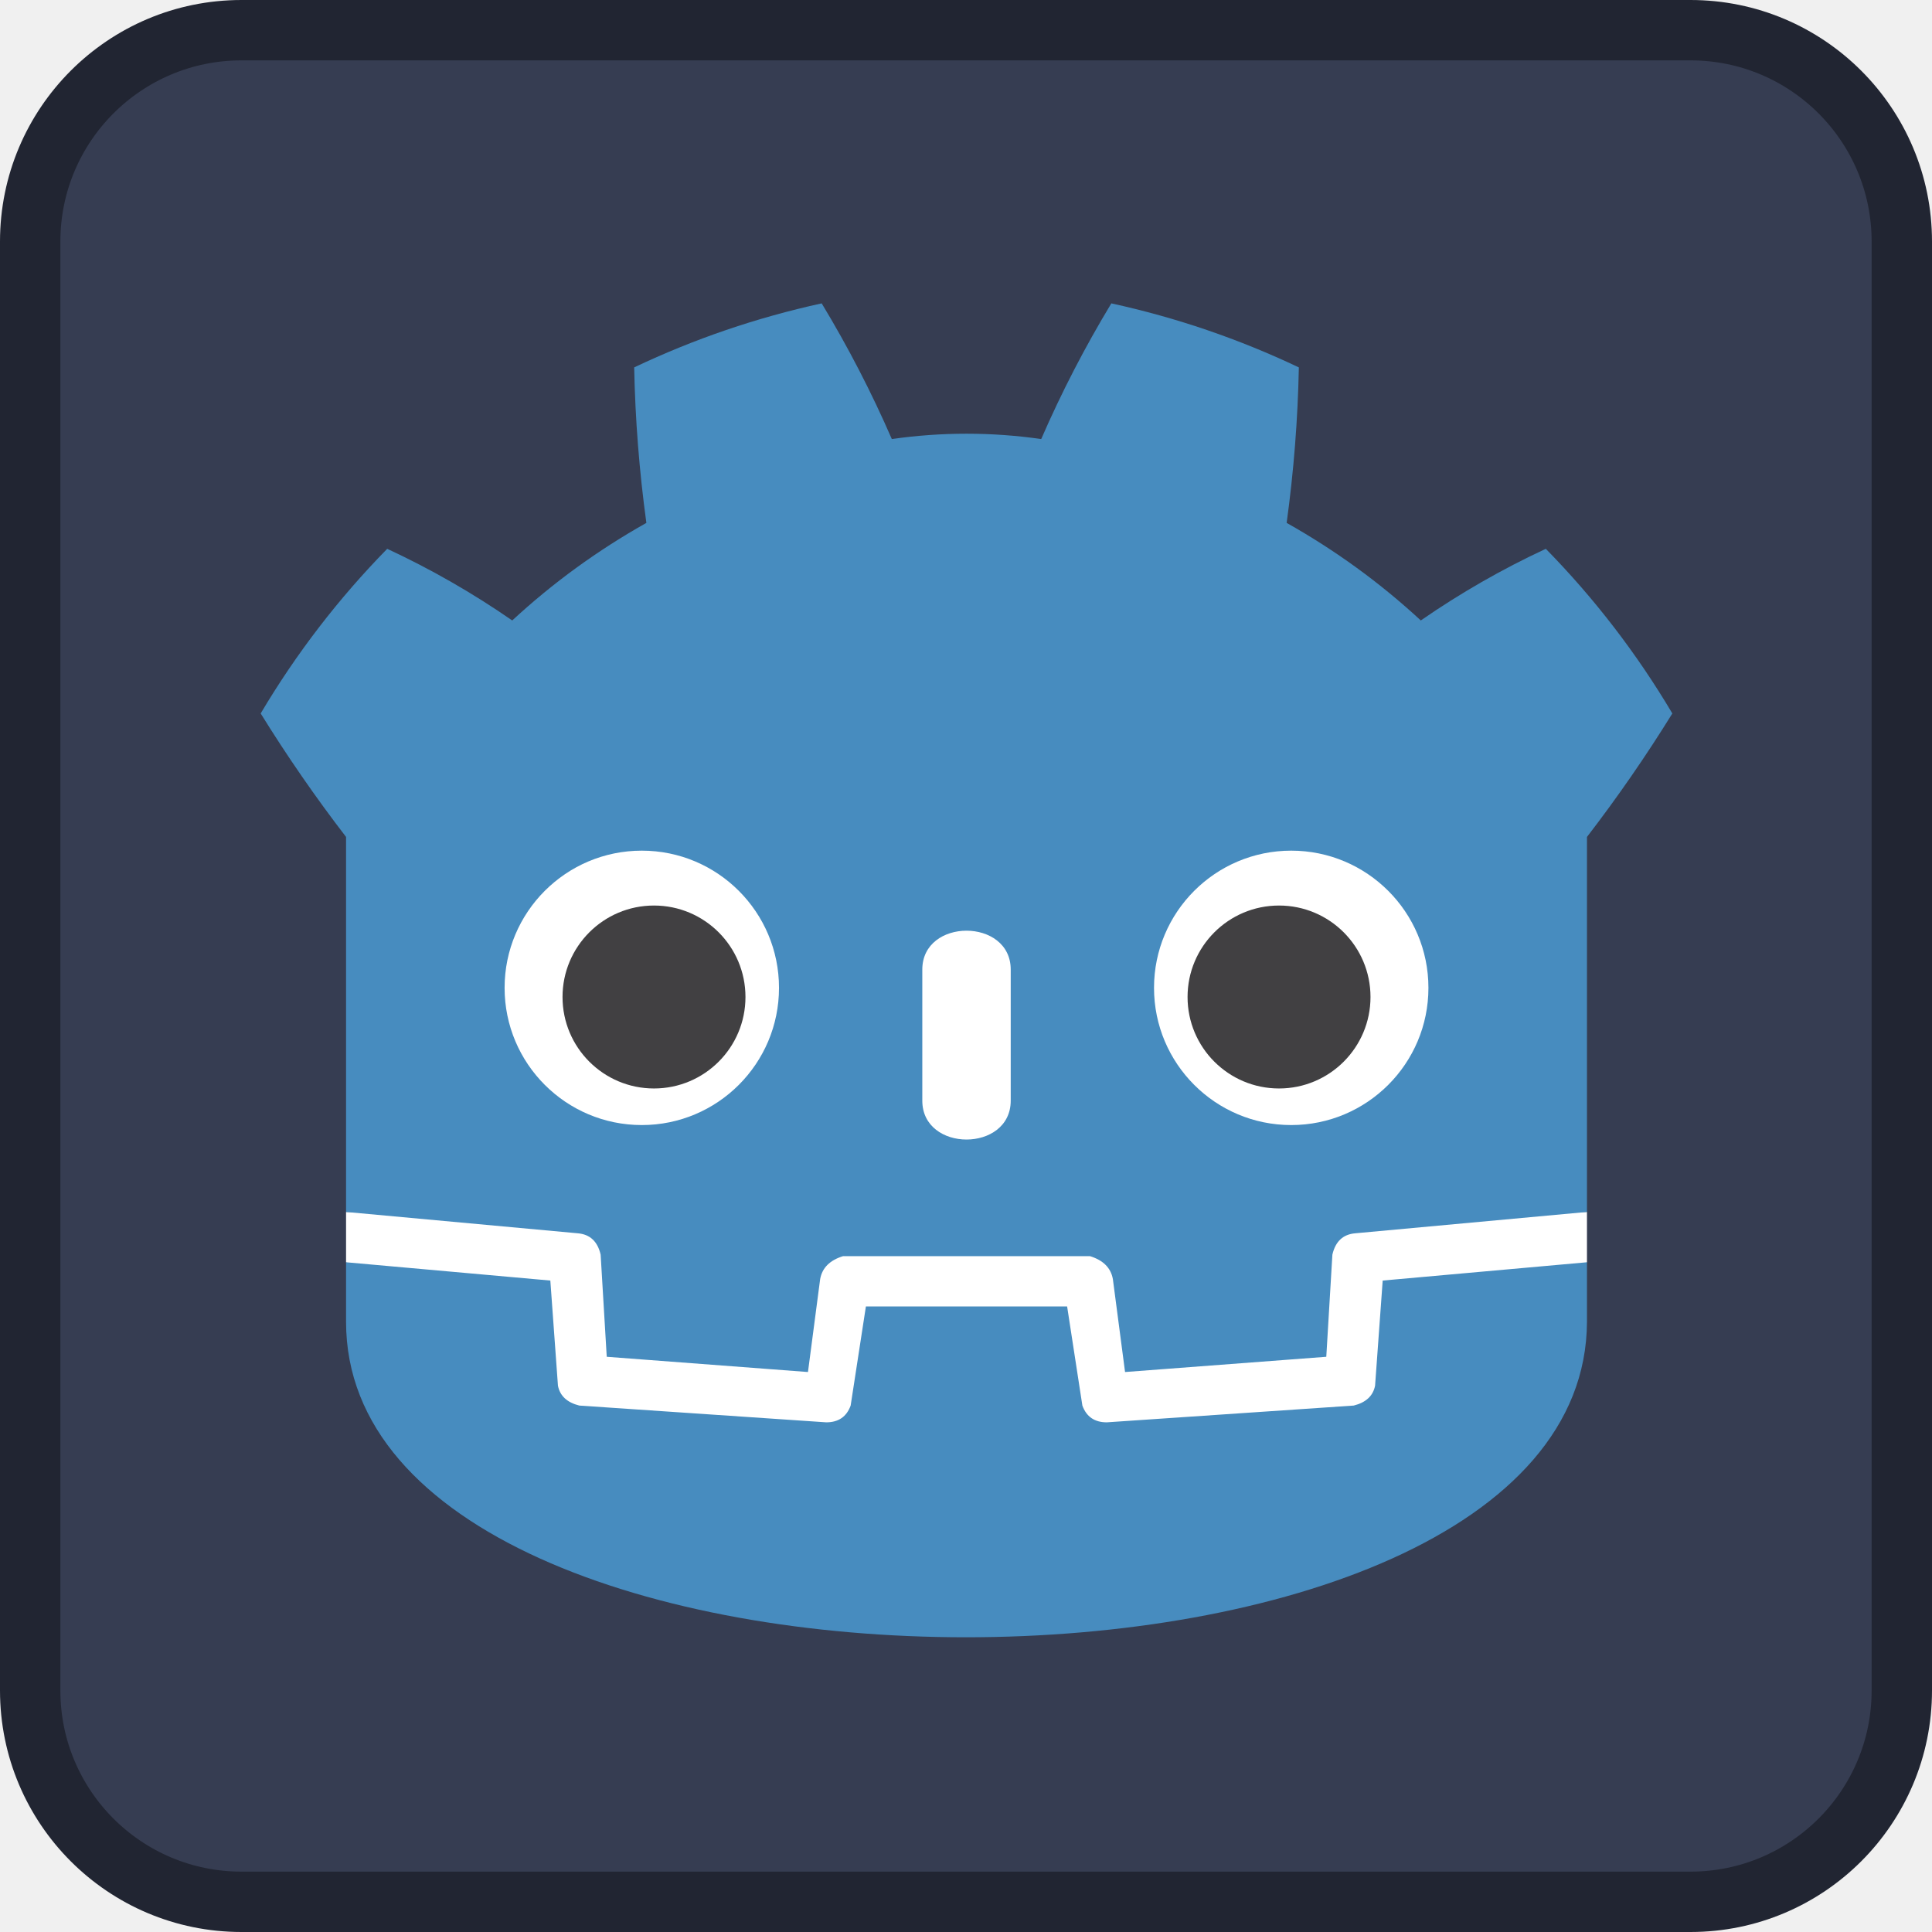
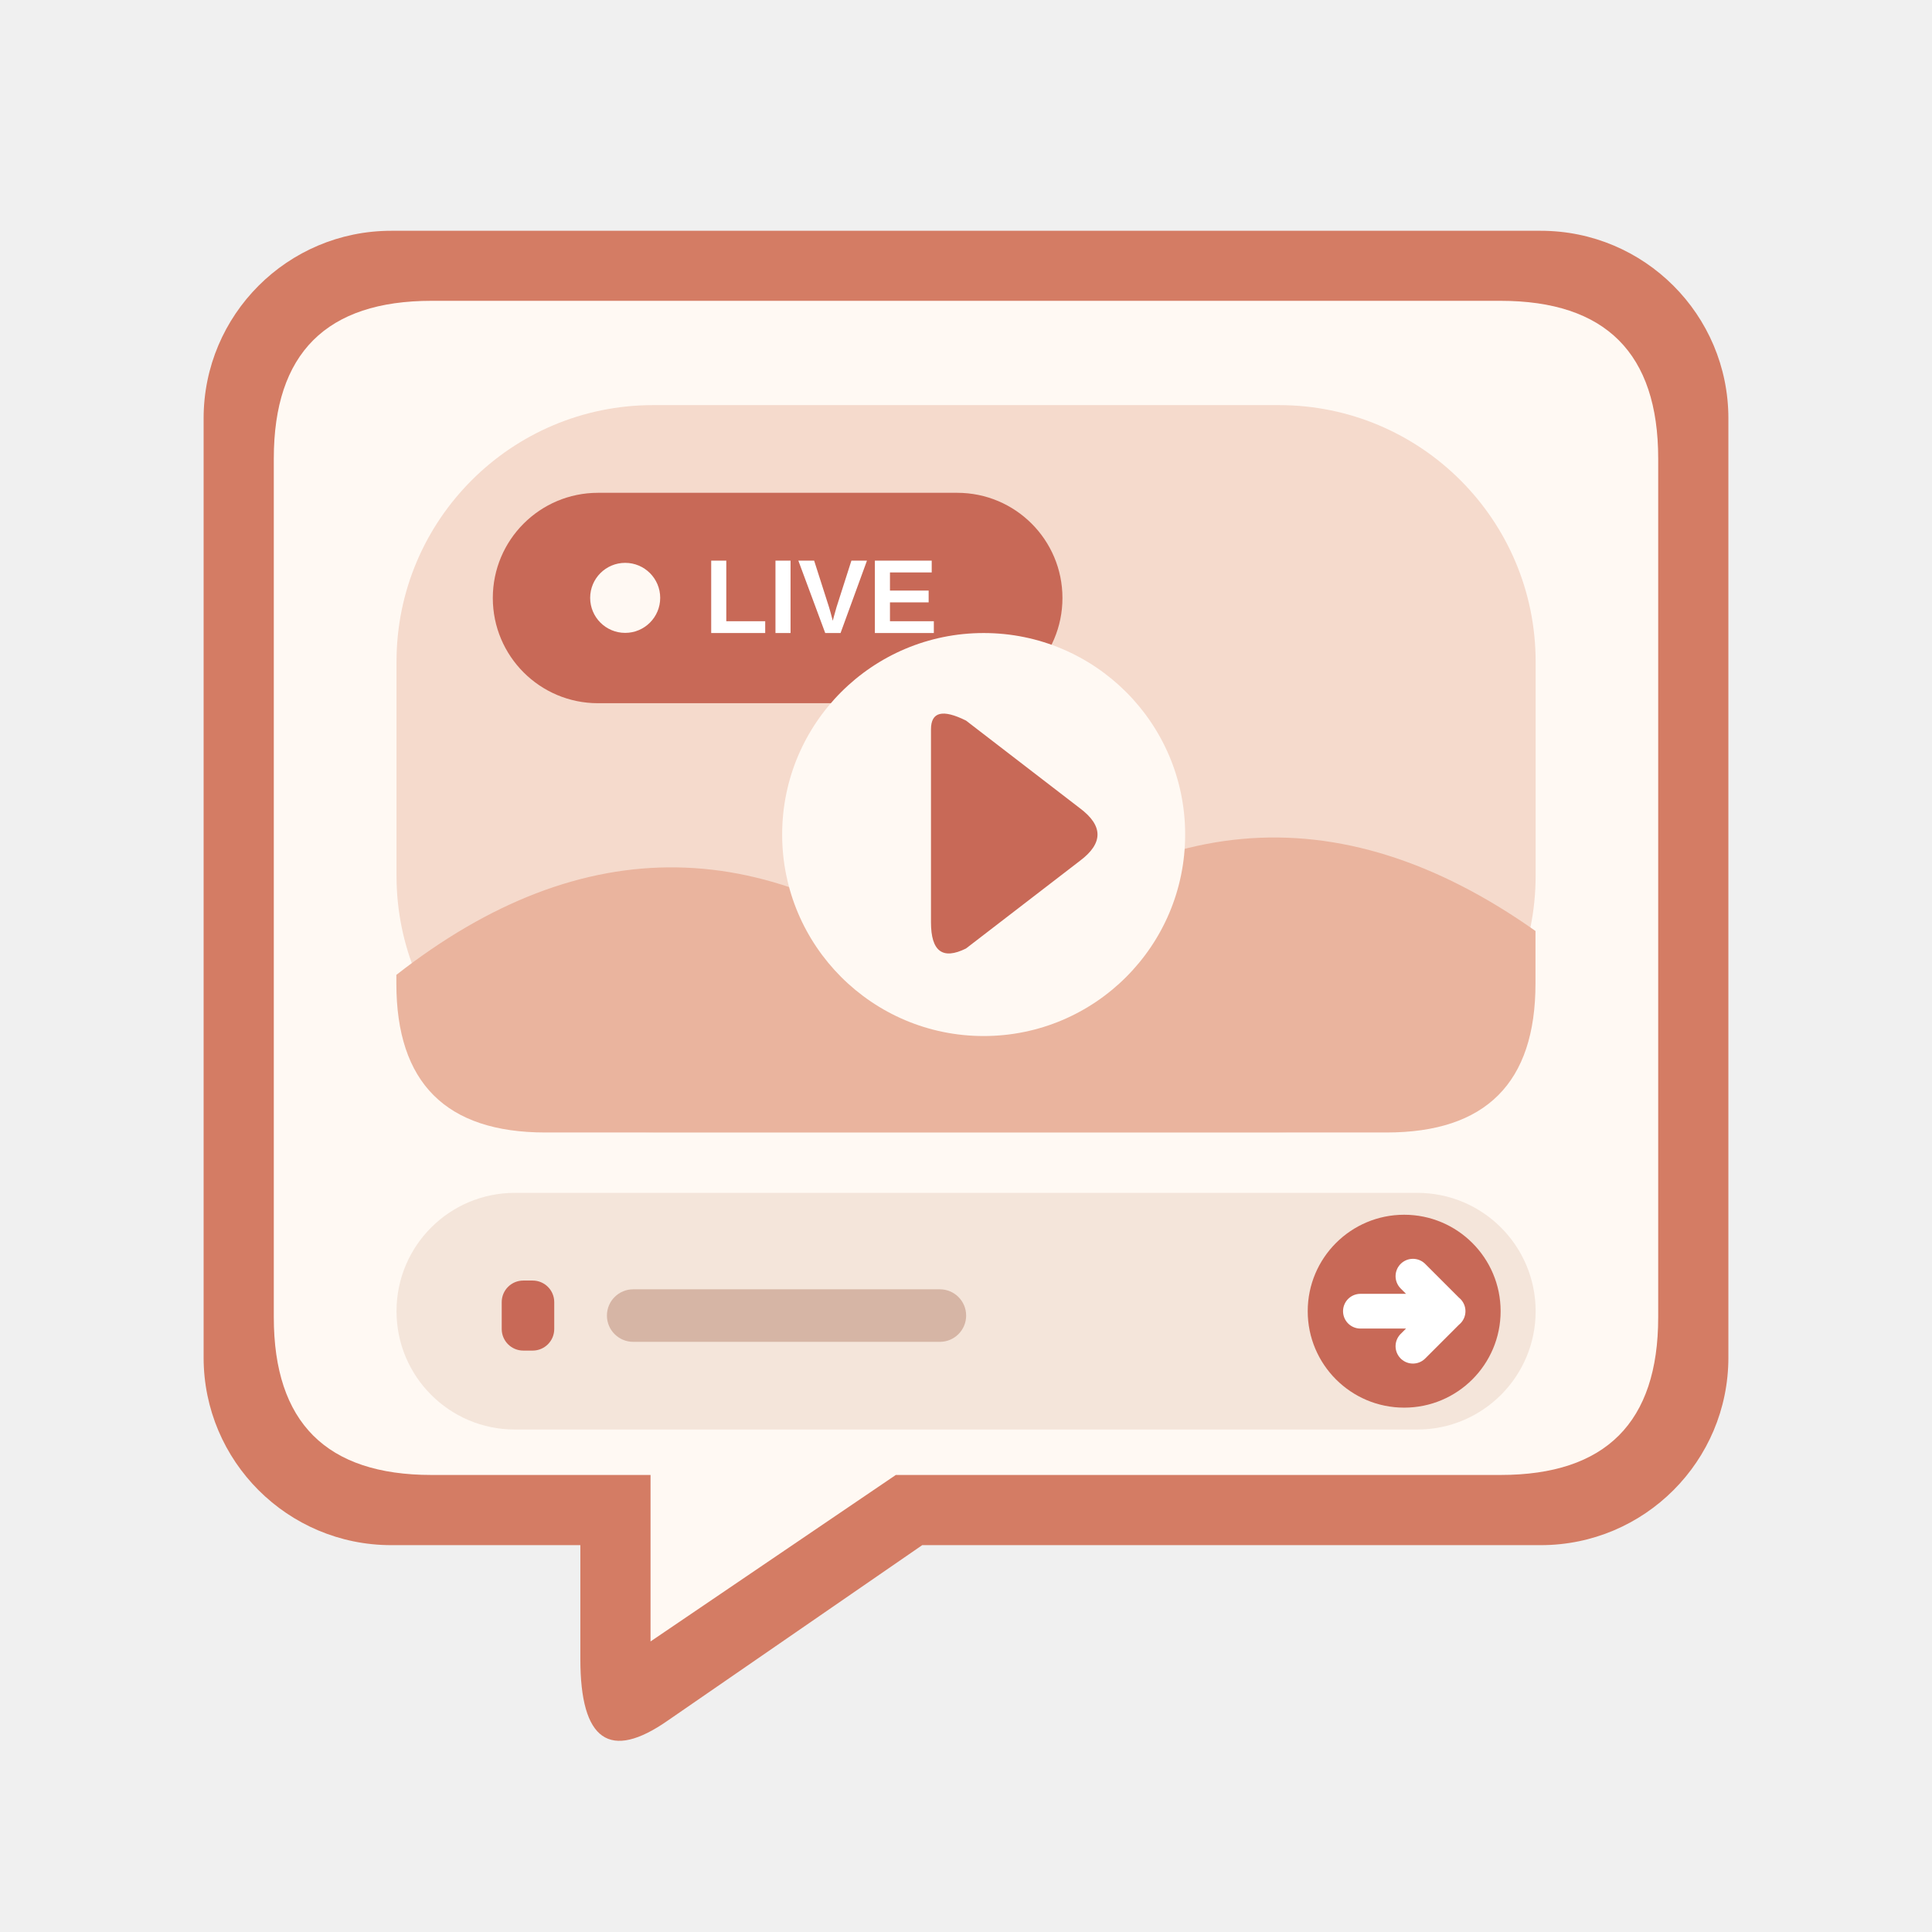
- <svg xmlns="http://www.w3.org/2000/svg" width="128" height="128">
-   <rect width="124" height="124" x="2" y="2" fill="#363d52" stroke="#212532" stroke-width="4" rx="14" />
-   <g fill="#fff" transform="translate(12.322 12.322)scale(.101)">
-     <path d="M105 673v33q407 354 814 0v-33z" />
-     <path fill="#478cbf" d="m105 673 152 14q12 1 15 14l4 67 132 10 8-61q2-11 15-15h162q13 4 15 15l8 61 132-10 4-67q3-13 15-14l152-14V427q30-39 56-81-35-59-83-108-43 20-82 47-40-37-88-64 7-51 8-102-59-28-123-42-26 43-46 89-49-7-98 0-20-46-46-89-64 14-123 42 1 51 8 102-48 27-88 64-39-27-82-47-48 49-83 108 26 42 56 81zm0 33v39c0 276 813 276 814 0v-39l-134 12-5 69q-2 10-14 13l-162 11q-12 0-16-11l-10-65H446l-10 65q-4 11-16 11l-162-11q-12-3-14-13l-5-69z" />
-     <path d="M483 600c0 34 58 34 58 0v-86c0-34-58-34-58 0z" />
-     <circle cx="725" cy="526" r="90" />
-     <circle cx="299" cy="526" r="90" />
-   </g>
-   <g fill="#414042" transform="translate(12.322 12.322)scale(.101)">
-     <circle cx="307" cy="532" r="60" />
-     <circle cx="717" cy="532" r="60" />
-   </g>
+ <svg xmlns="http://www.w3.org/2000/svg" id="uuid-3be03581-7575-44c9-8b23-991a65fecaf8" width="128" height="128" viewBox="0 0 128 128">
+   <defs>
+     <style>.uuid-3a29778c-1cb6-4a14-a7d0-9095e48f9487{fill:#c86957;}.uuid-77c77887-1ce2-4095-b75a-36e8c4347cce{fill:#fff9f3;}.uuid-3d063c61-2e4f-4758-9688-3886facbc74a{fill:#d47c64;}.uuid-00031f3a-8ddd-451e-b6f0-ddd7daccbb40{fill:none;stroke:#fff;stroke-linecap:round;stroke-linejoin:round;stroke-width:2.3px;}.uuid-c569d07e-6710-4e50-94ee-9409ab770110{fill:#f5dacc;}.uuid-bc980845-bb4f-4a05-b593-822d54bd58a2{fill:#f4e5da;}.uuid-24473279-1d27-41c5-a4a0-11b3f10024b2{fill:#fff;font-family:Arial-BoldMT, Arial;font-size:6.97px;font-weight:700;isolation:isolate;}.uuid-e3f2d49a-ab8f-4855-beac-725d60538347{fill:#d6b5a5;}.uuid-3fbd2cde-3f93-4285-8319-fb8559f41b56{fill:#eab49e;}</style>
+   </defs>
+   <path class="uuid-3d063c61-2e4f-4758-9688-3886facbc74a" d="M25.93,15.29h76.15c6.86,0,12.43,5.56,12.43,12.43v62.22c0,6.86-5.56,12.43-12.43,12.43h-40.98l-16.84,11.61c-3.87,2.71-5.81,1.35-5.81-4.06v-7.55h-12.53c-6.86,0-12.43-5.56-12.43-12.43V27.72c0-6.86,5.56-12.43,12.43-12.43Z" />
+   <path class="uuid-77c77887-1ce2-4095-b75a-36e8c4347cce" d="M28.59,19.93h70.82c6.97,0,10.45,3.48,10.45,10.45v56.89c0,6.97-3.48,10.45-10.45,10.45h-40.06l-16.25,11.03v-11.03h-14.51c-6.97,0-10.45-3.48-10.45-10.45V30.38c0-6.97,3.48-10.45,10.45-10.45Z" />
+   <rect class="uuid-c569d07e-6710-4e50-94ee-9409ab770110" x="26.27" y="26.84" width="75.47" height="48.18" rx="17" ry="17" />
+   <path class="uuid-3fbd2cde-3f93-4285-8319-fb8559f41b56" d="M26.27,64.58c12.38-9.68,24.77-9.48,37.15.58,12.38-11.61,25.16-12.77,38.31-3.48v3.48c0,6.58-3.29,9.87-9.87,9.87h-55.73c-6.58,0-9.87-3.29-9.87-9.87v-.58Z" />
+   <path class="uuid-3a29778c-1cb6-4a14-a7d0-9095e48f9487" d="M39.62,32.65h23.8c3.85,0,6.97,3.12,6.97,6.97h0c0,3.85-3.12,6.97-6.97,6.97h-23.8c-3.85,0-6.97-3.12-6.97-6.97h0c0-3.85,3.12-6.97,6.97-6.97Z" />
+   <circle class="uuid-77c77887-1ce2-4095-b75a-36e8c4347cce" cx="41.42" cy="39.61" r="2.32" />
+   <text class="uuid-24473279-1d27-41c5-a4a0-11b3f10024b2" transform="translate(46.65 41.94)">
+     <tspan x="0" y="0">LIVE</tspan>
+   </text>
+   <circle class="uuid-77c77887-1ce2-4095-b75a-36e8c4347cce" cx="65.17" cy="55.29" r="13.35" />
+   <path class="uuid-3a29778c-1cb6-4a14-a7d0-9095e48f9487" d="M61.68,48.32c0-1.16.77-1.35,2.32-.58l7.55,5.81c1.55,1.16,1.55,2.32,0,3.48l-7.55,5.81c-1.55.77-2.32.19-2.32-1.74v-12.77Z" />
+   <path class="uuid-bc980845-bb4f-4a05-b593-822d54bd58a2" d="M34.11,79.03h59.79c4.33,0,7.84,3.51,7.84,7.84h0c0,4.33-3.51,7.84-7.84,7.84h-59.79c-4.33,0-7.84-3.51-7.84-7.84h0c0-4.33,3.51-7.84,7.84-7.84Z" />
+   <rect class="uuid-3a29778c-1cb6-4a14-a7d0-9095e48f9487" x="33.24" y="84.84" width="3.48" height="4.64" rx="1.43" ry="1.43" />
+   <path class="uuid-e3f2d49a-ab8f-4855-beac-725d60538347" d="M41.95,85.42h20.32c.96,0,1.74.78,1.74,1.74h0c0,.96-.78,1.74-1.74,1.74h-20.32c-.96,0-1.74-.78-1.74-1.74h0c0-.96.78-1.74,1.74-1.74Z" />
+   <circle class="uuid-3a29778c-1cb6-4a14-a7d0-9095e48f9487" cx="93.03" cy="86.87" r="6.39" />
+   <path class="uuid-00031f3a-8ddd-451e-b6f0-ddd7daccbb40" d="M90.13,86.87h5.81M93.61,84.55l2.32,2.32-2.32,2.32" />
</svg>
